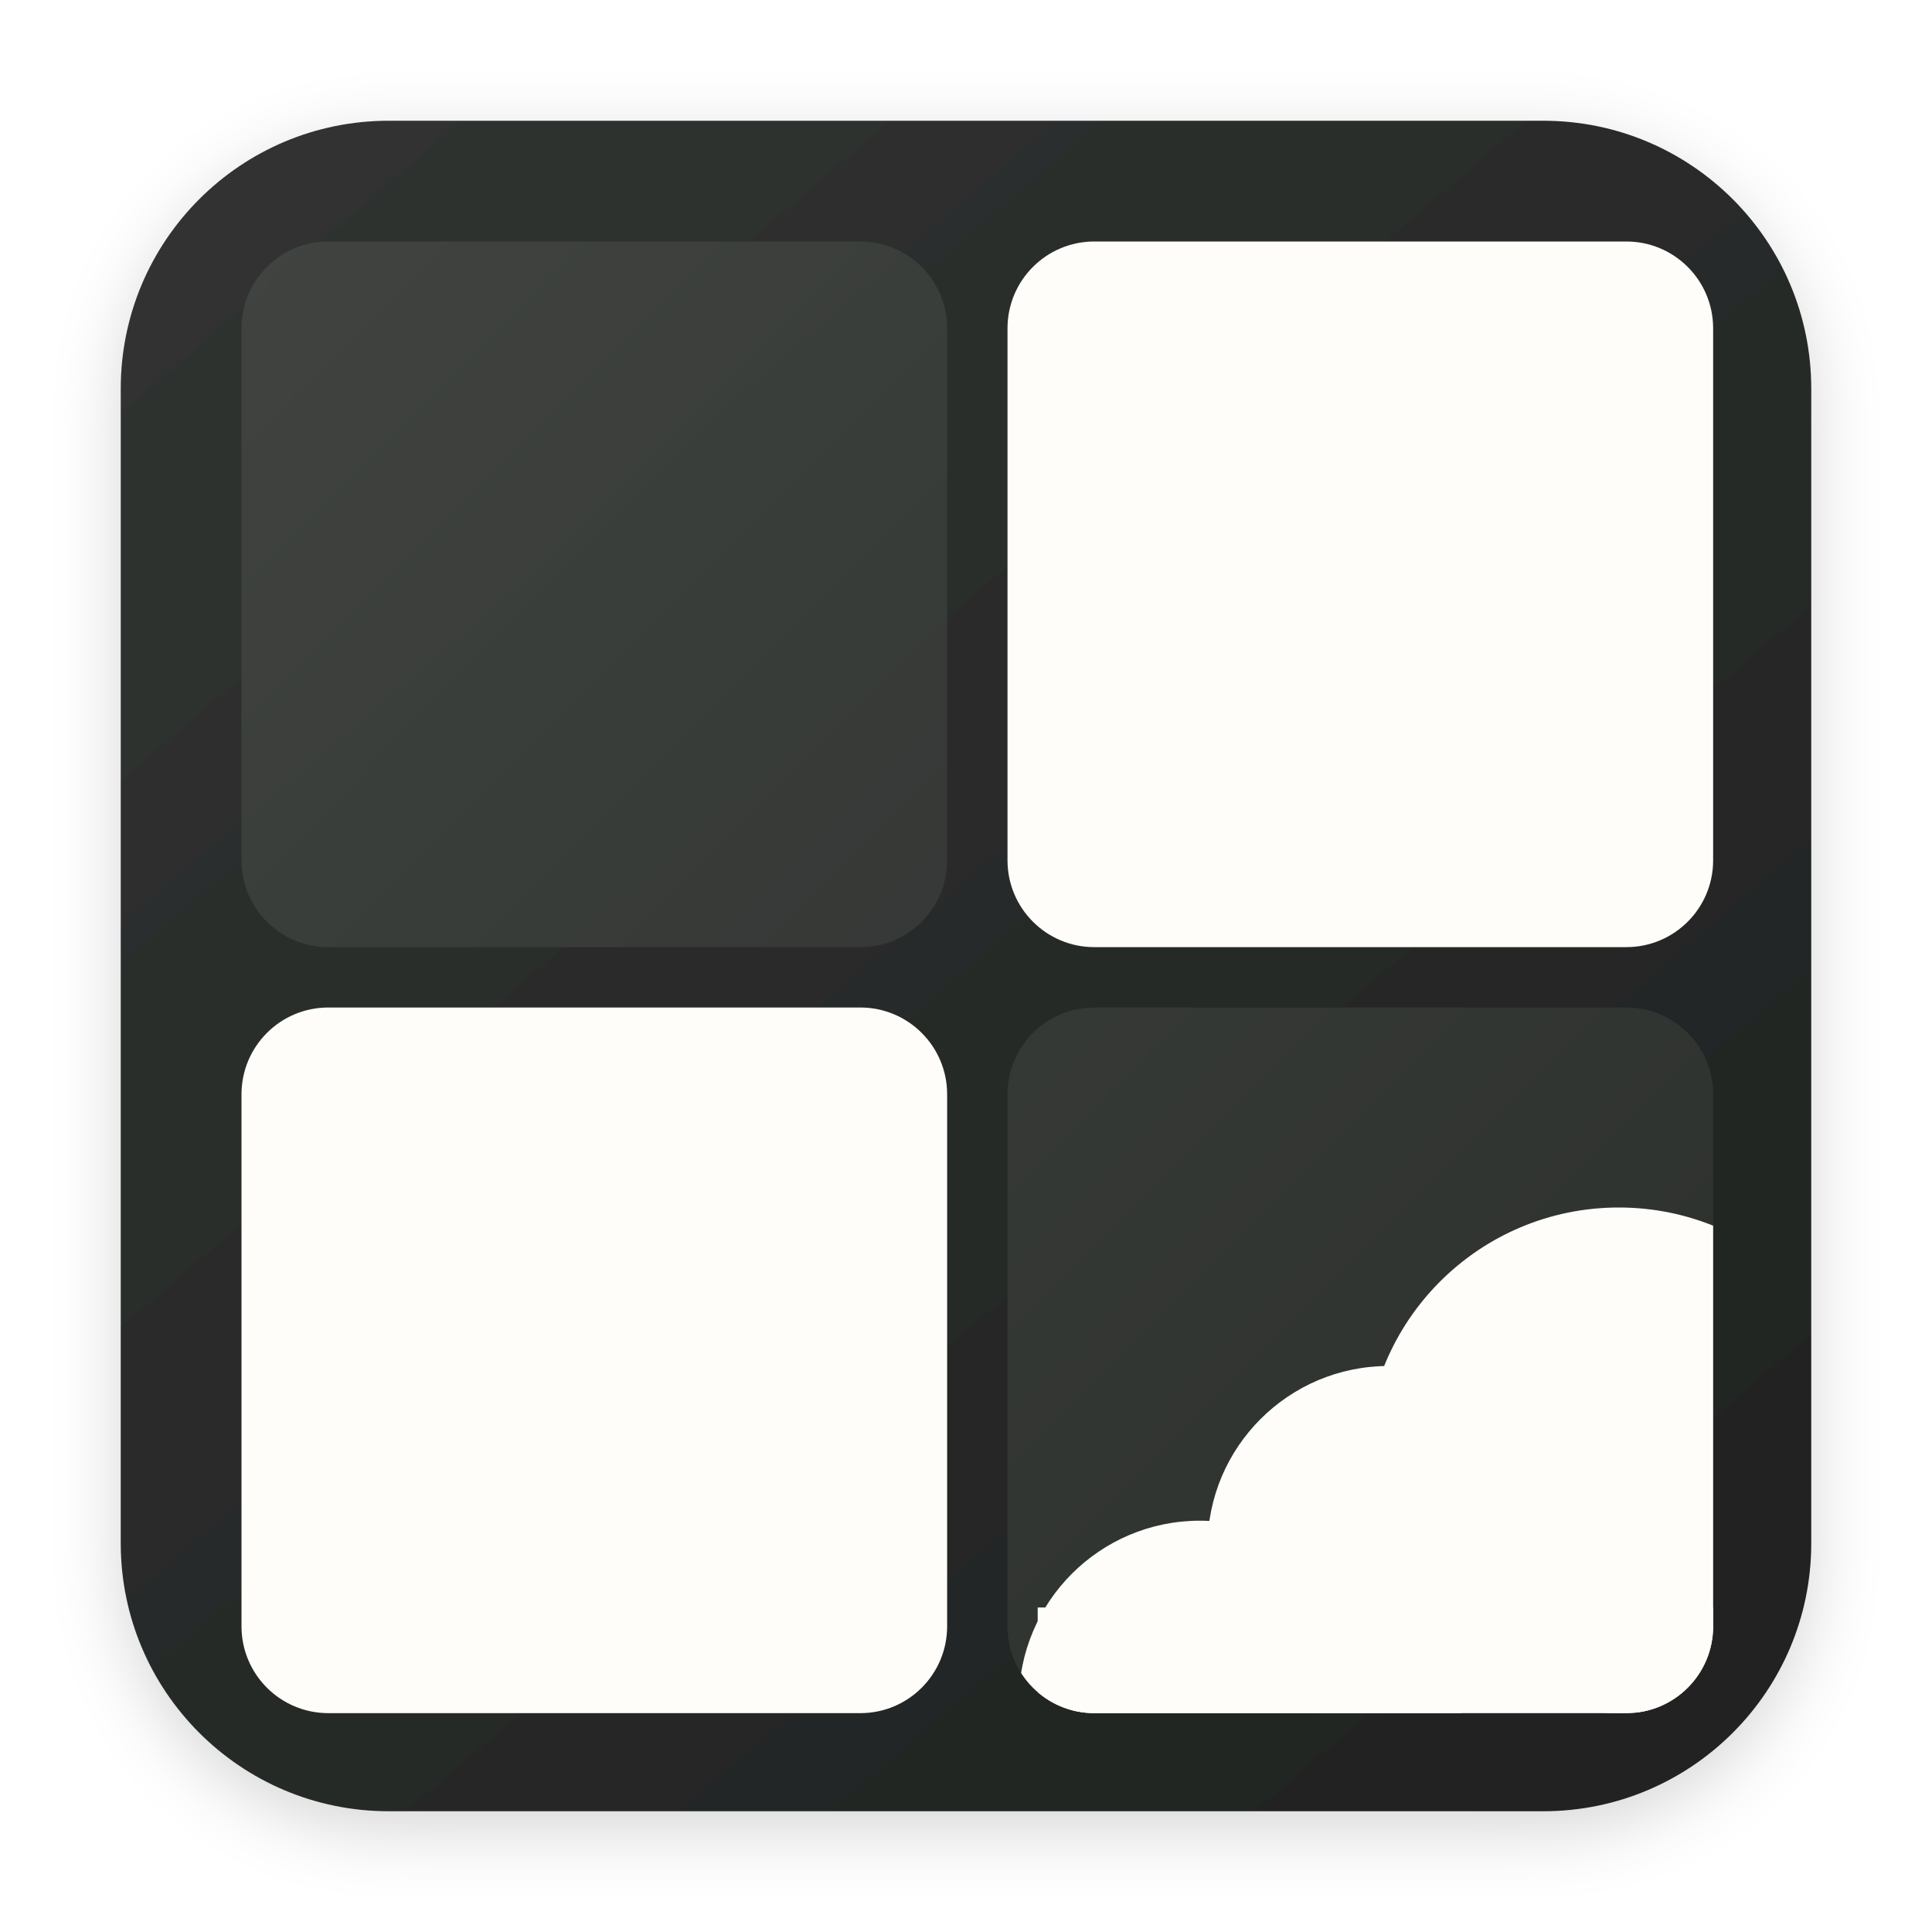
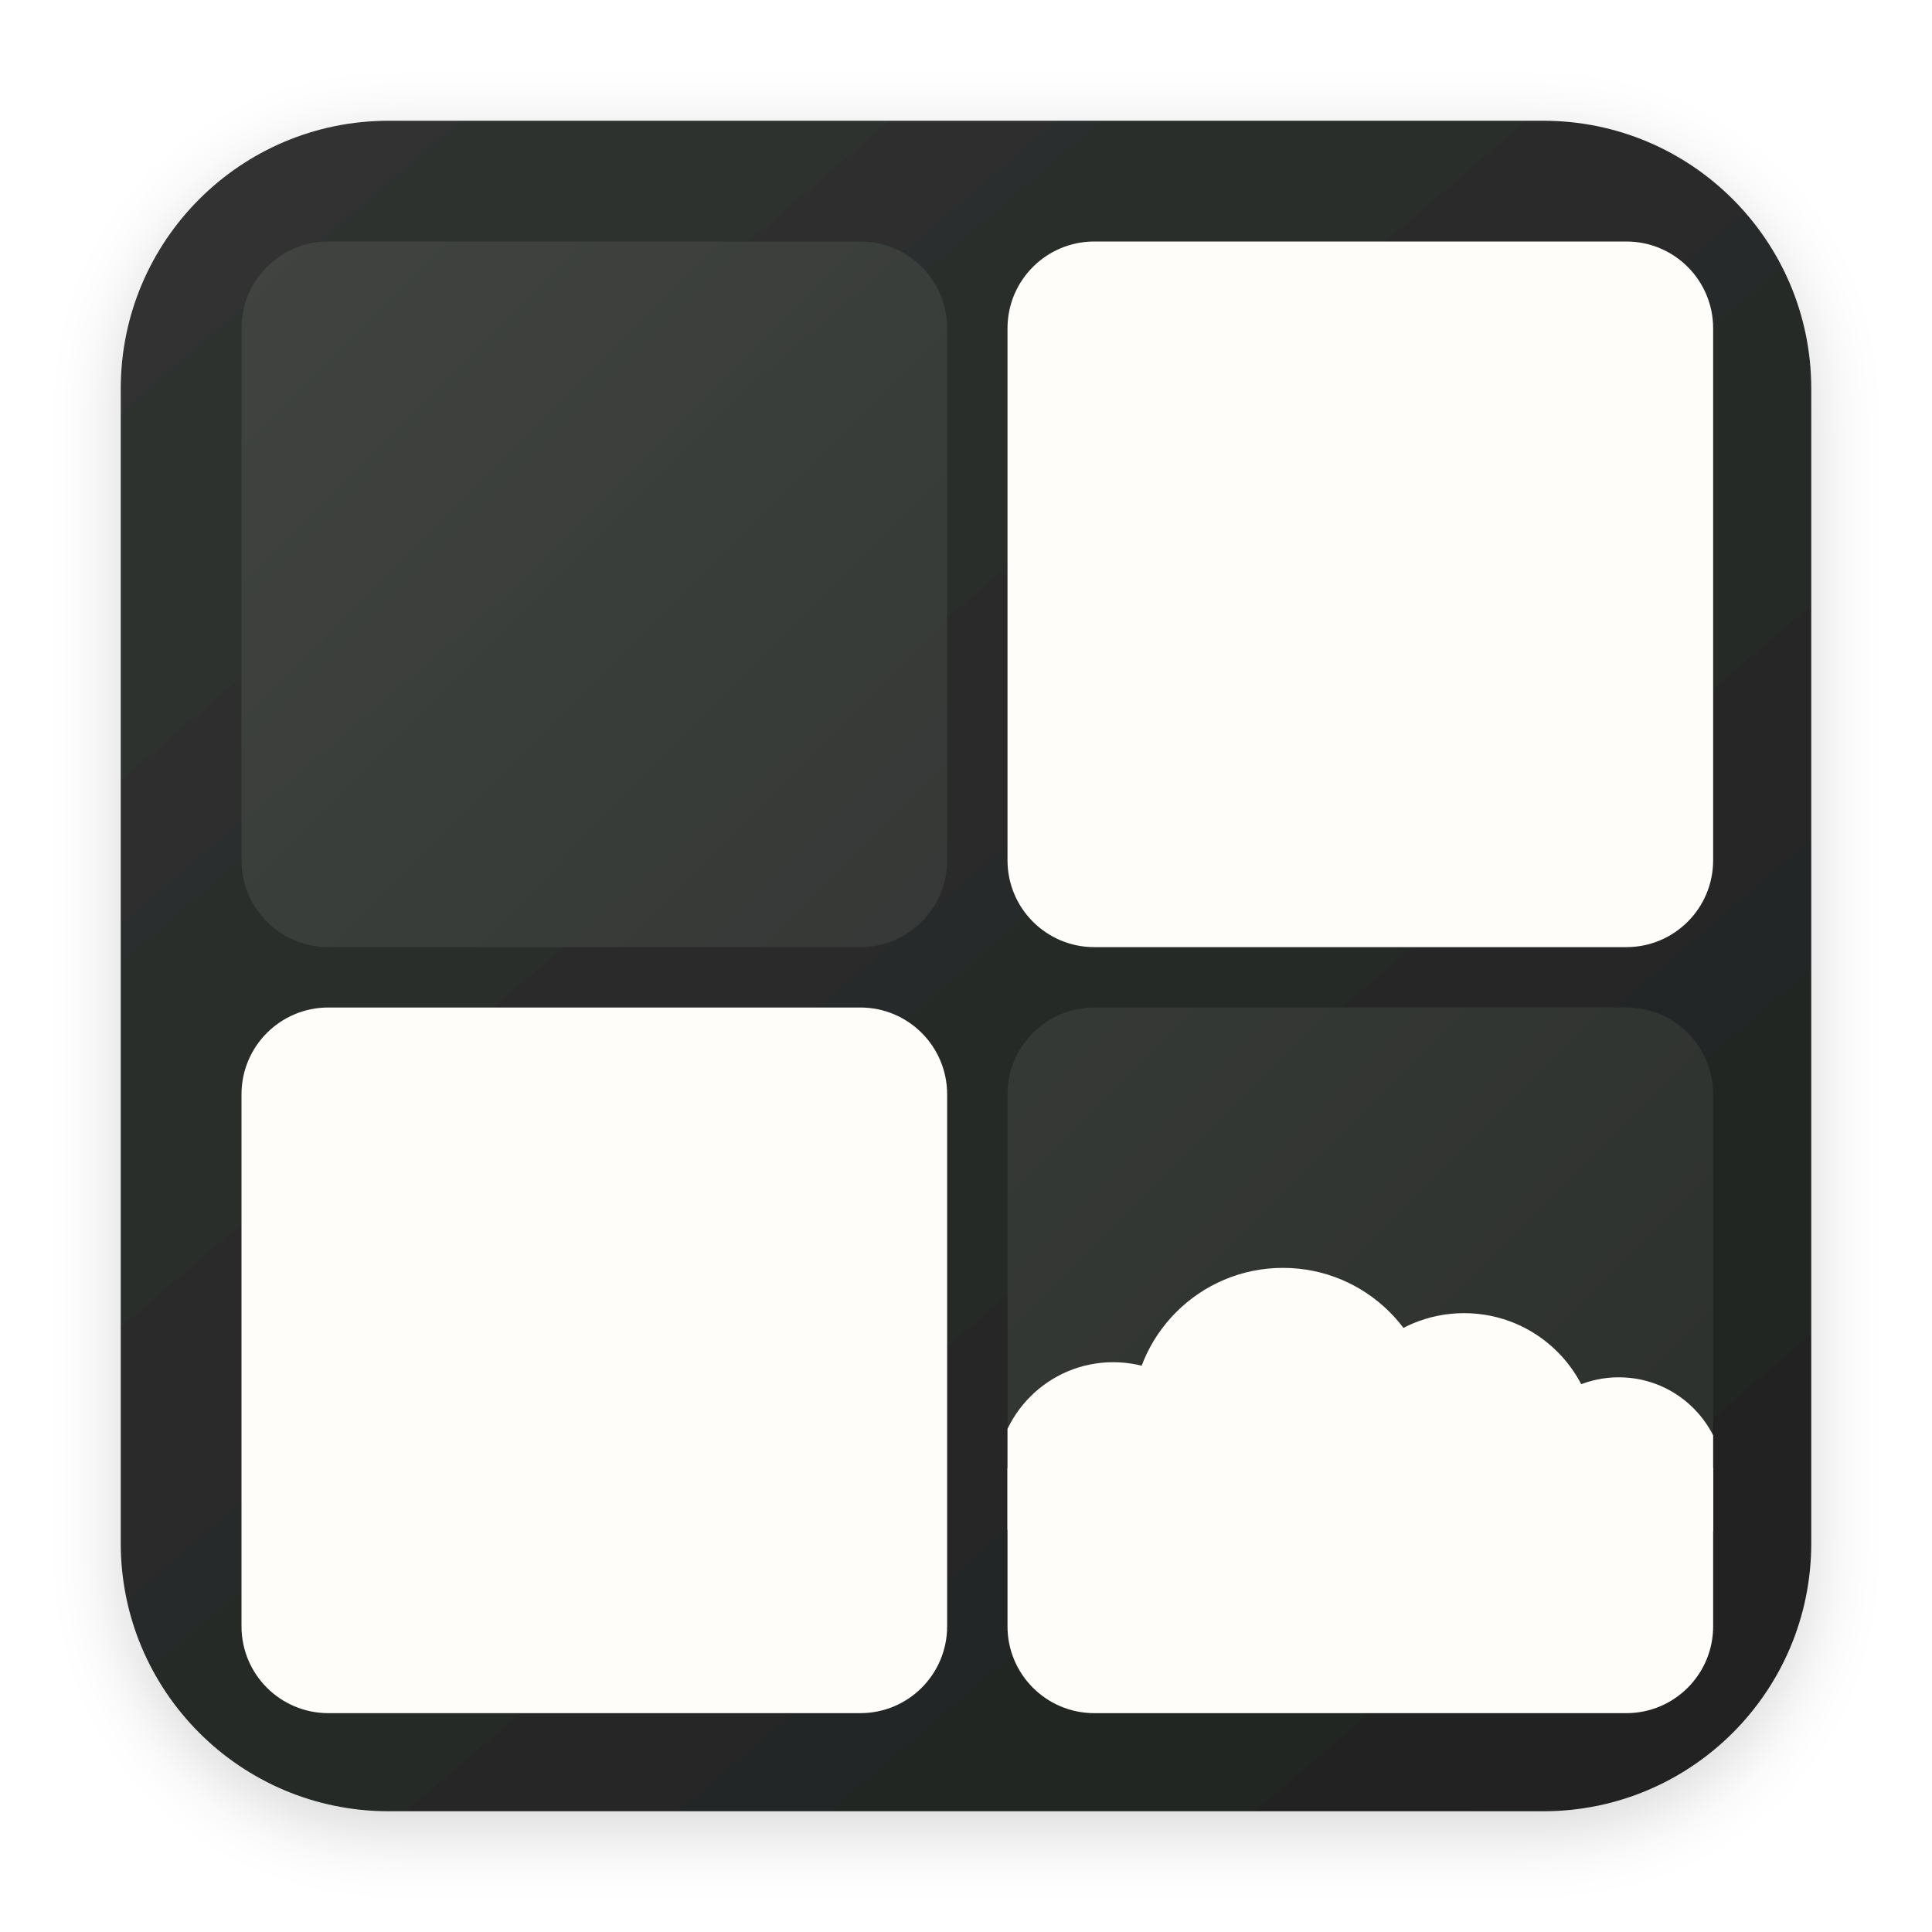
<svg xmlns="http://www.w3.org/2000/svg" viewBox="0 0 1024 1024" role="img" aria-labelledby="title desc">
  <defs>
    <linearGradient id="frame" x1="154" y1="95" x2="870" y2="929" gradientUnits="userSpaceOnUse">
      <stop offset="0" stop-color="#303230" />
      <stop offset="1" stop-color="#202321" />
    </linearGradient>
    <linearGradient id="dark-square" x1="128" y1="128" x2="894" y2="891" gradientUnits="userSpaceOnUse">
      <stop offset="0" stop-color="#414441" />
      <stop offset="1" stop-color="#2c302d" />
    </linearGradient>
    <filter id="soft-shadow" x="-12%" y="-12%" width="124%" height="124%" color-interpolation-filters="sRGB">
      <feDropShadow dx="0" dy="10" stdDeviation="18" flood-color="#101210" flood-opacity="0.16" />
    </filter>
    <clipPath id="fog-square">
      <rect x="534" y="534" width="374" height="374" rx="46" />
    </clipPath>
  </defs>
  <rect x="64" y="64" width="896" height="896" rx="142" fill="url(#frame)" filter="url(#soft-shadow)" />
  <rect x="128" y="128" width="374" height="374" rx="46" fill="url(#dark-square)" opacity="0.92" />
  <rect x="534" y="128" width="374" height="374" rx="46" fill="#fffdfa" />
  <rect x="128" y="534" width="374" height="374" rx="46" fill="#fffdfa" />
  <rect x="534" y="534" width="374" height="374" rx="46" fill="url(#dark-square)" />
  <g clip-path="url(#fog-square)">
-     <circle cx="636" cy="902" r="96" fill="#fffdfa" />
-     <circle cx="736" cy="820" r="96" fill="#fffdfa" />
-     <circle cx="858" cy="774" r="134" fill="#fffdfa" />
-     <rect x="550" y="852" width="370" height="110" fill="#fffdfa" />
+     <rect x="534" y="778" width="374" height="130" fill="#fffdfa" />
+     <circle cx="590" cy="784" r="62" fill="#fffdfa" />
+     <circle cx="680" cy="752" r="80" fill="#fffdfa" />
+     <circle cx="776" cy="766" r="70" fill="#fffdfa" />
+     <circle cx="858" cy="786" r="56" fill="#fffdfa" />
  </g>
</svg>
